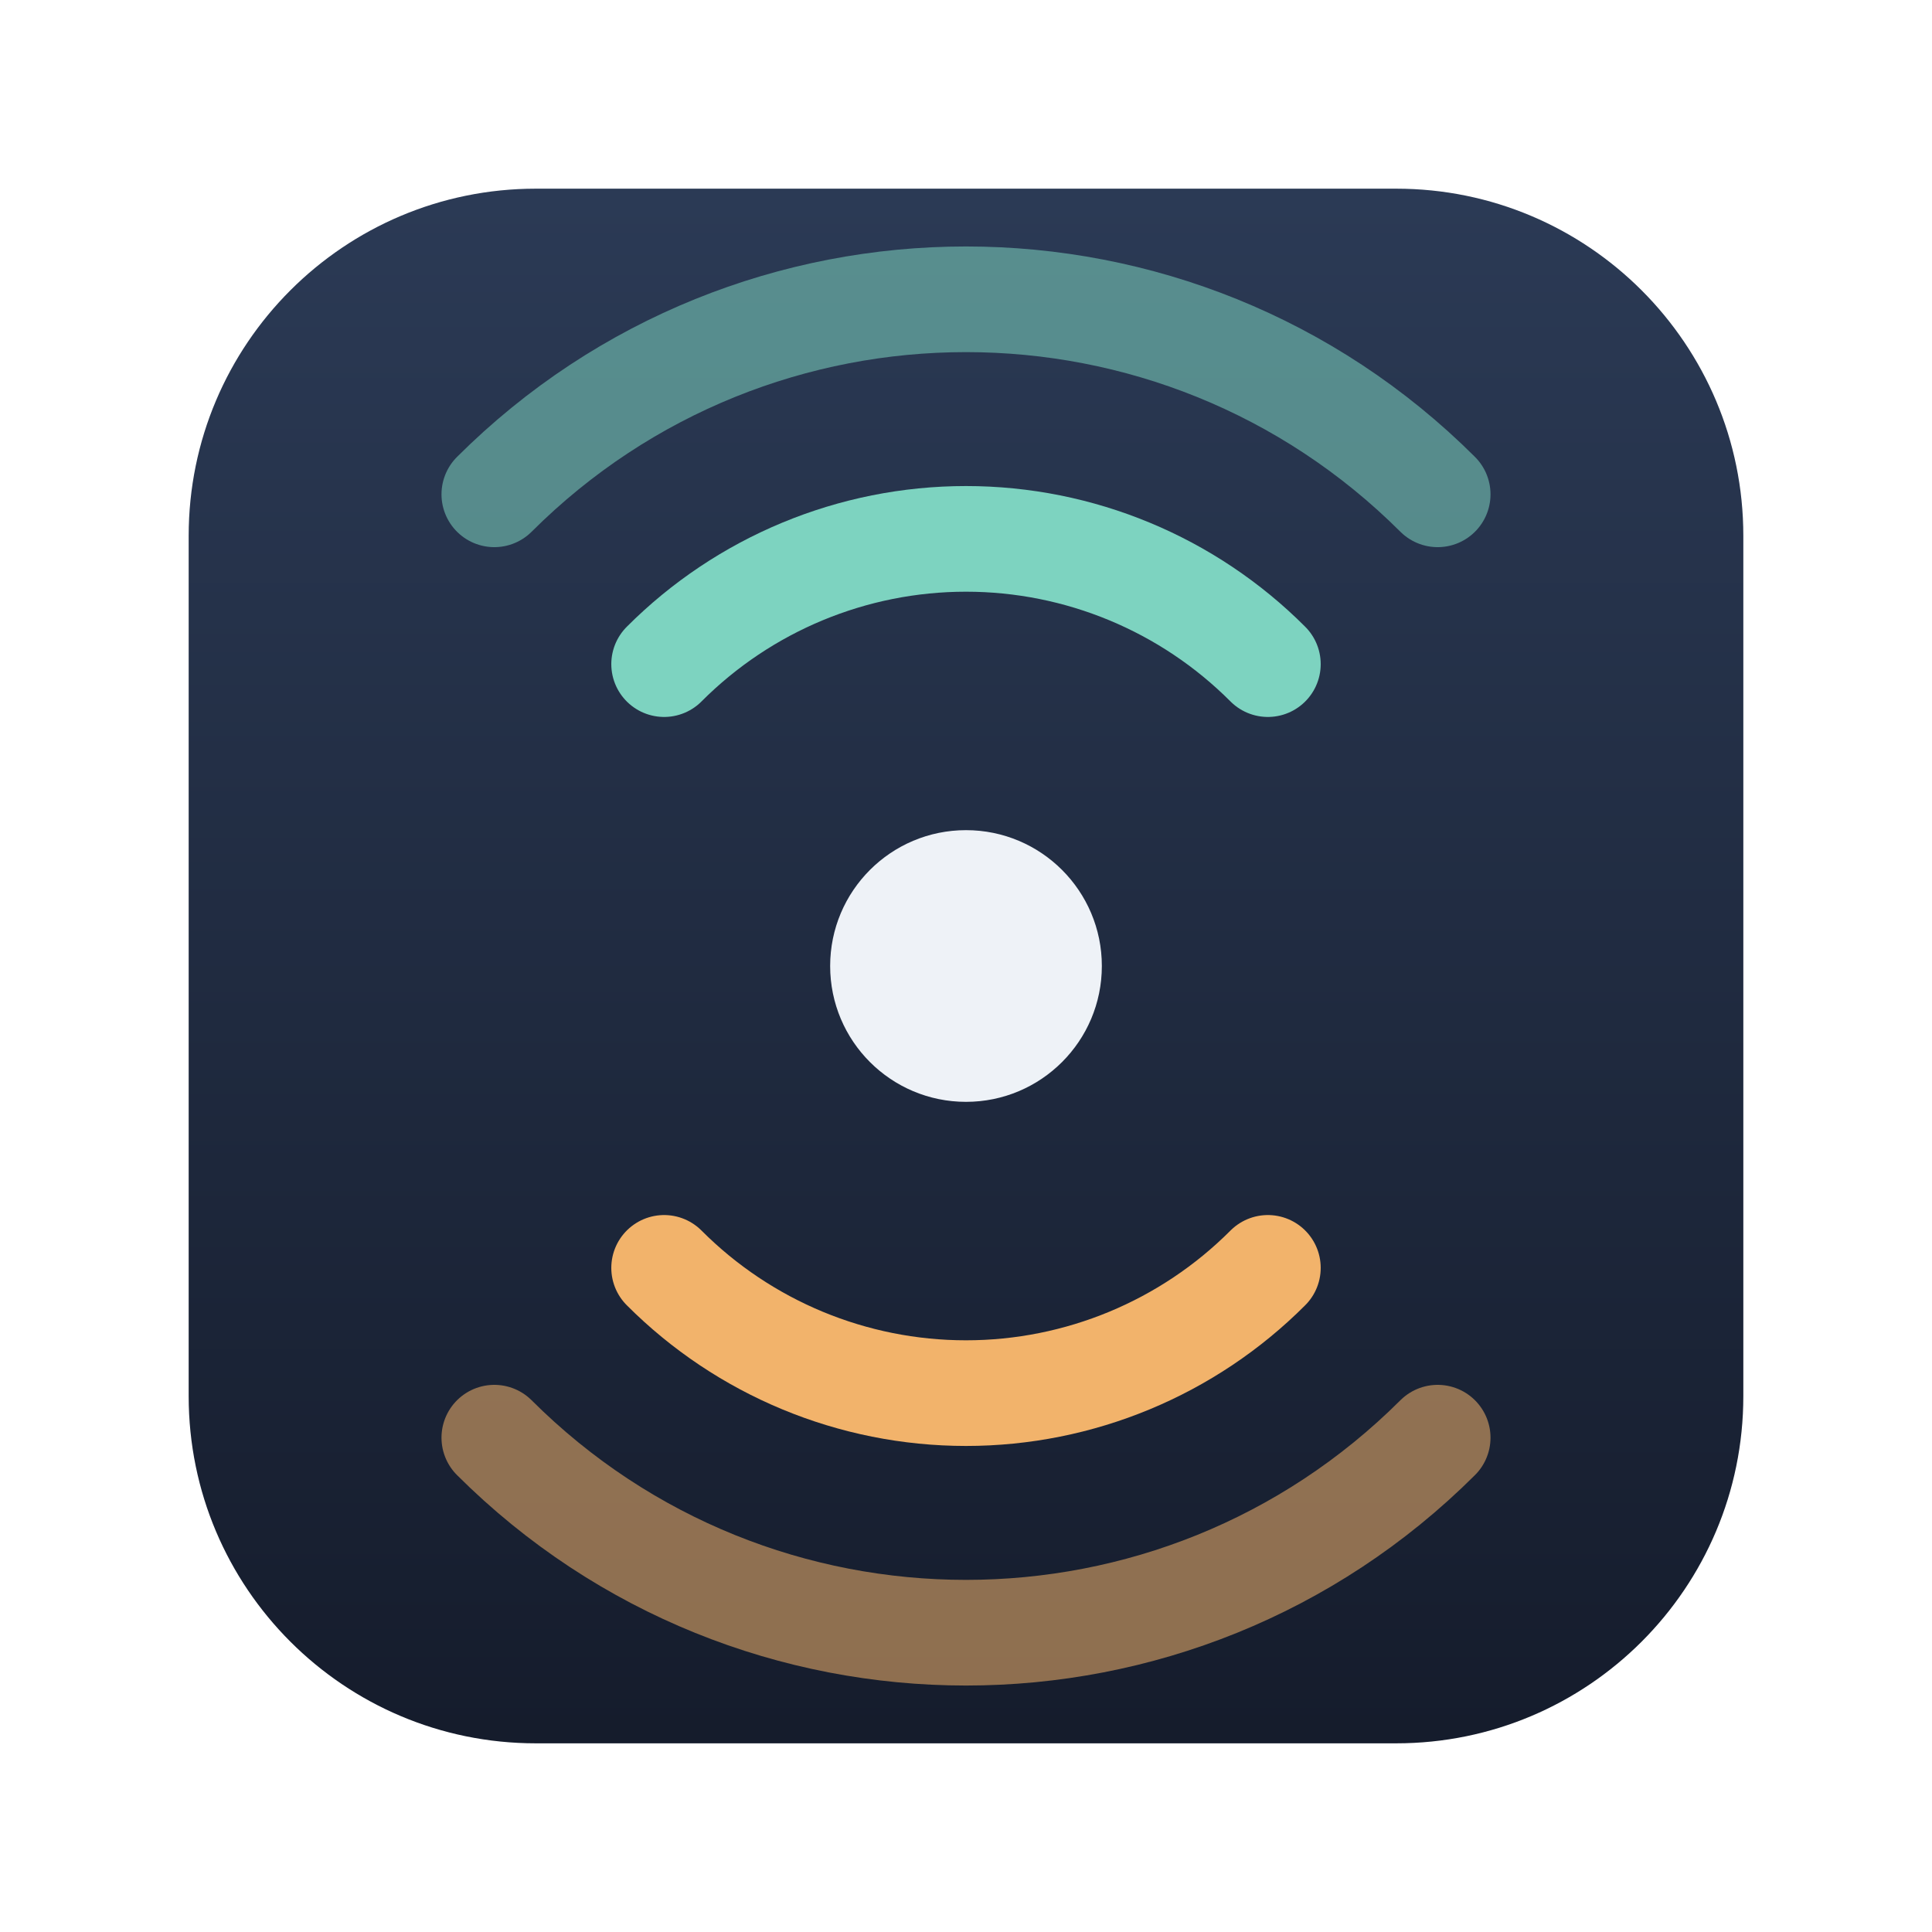
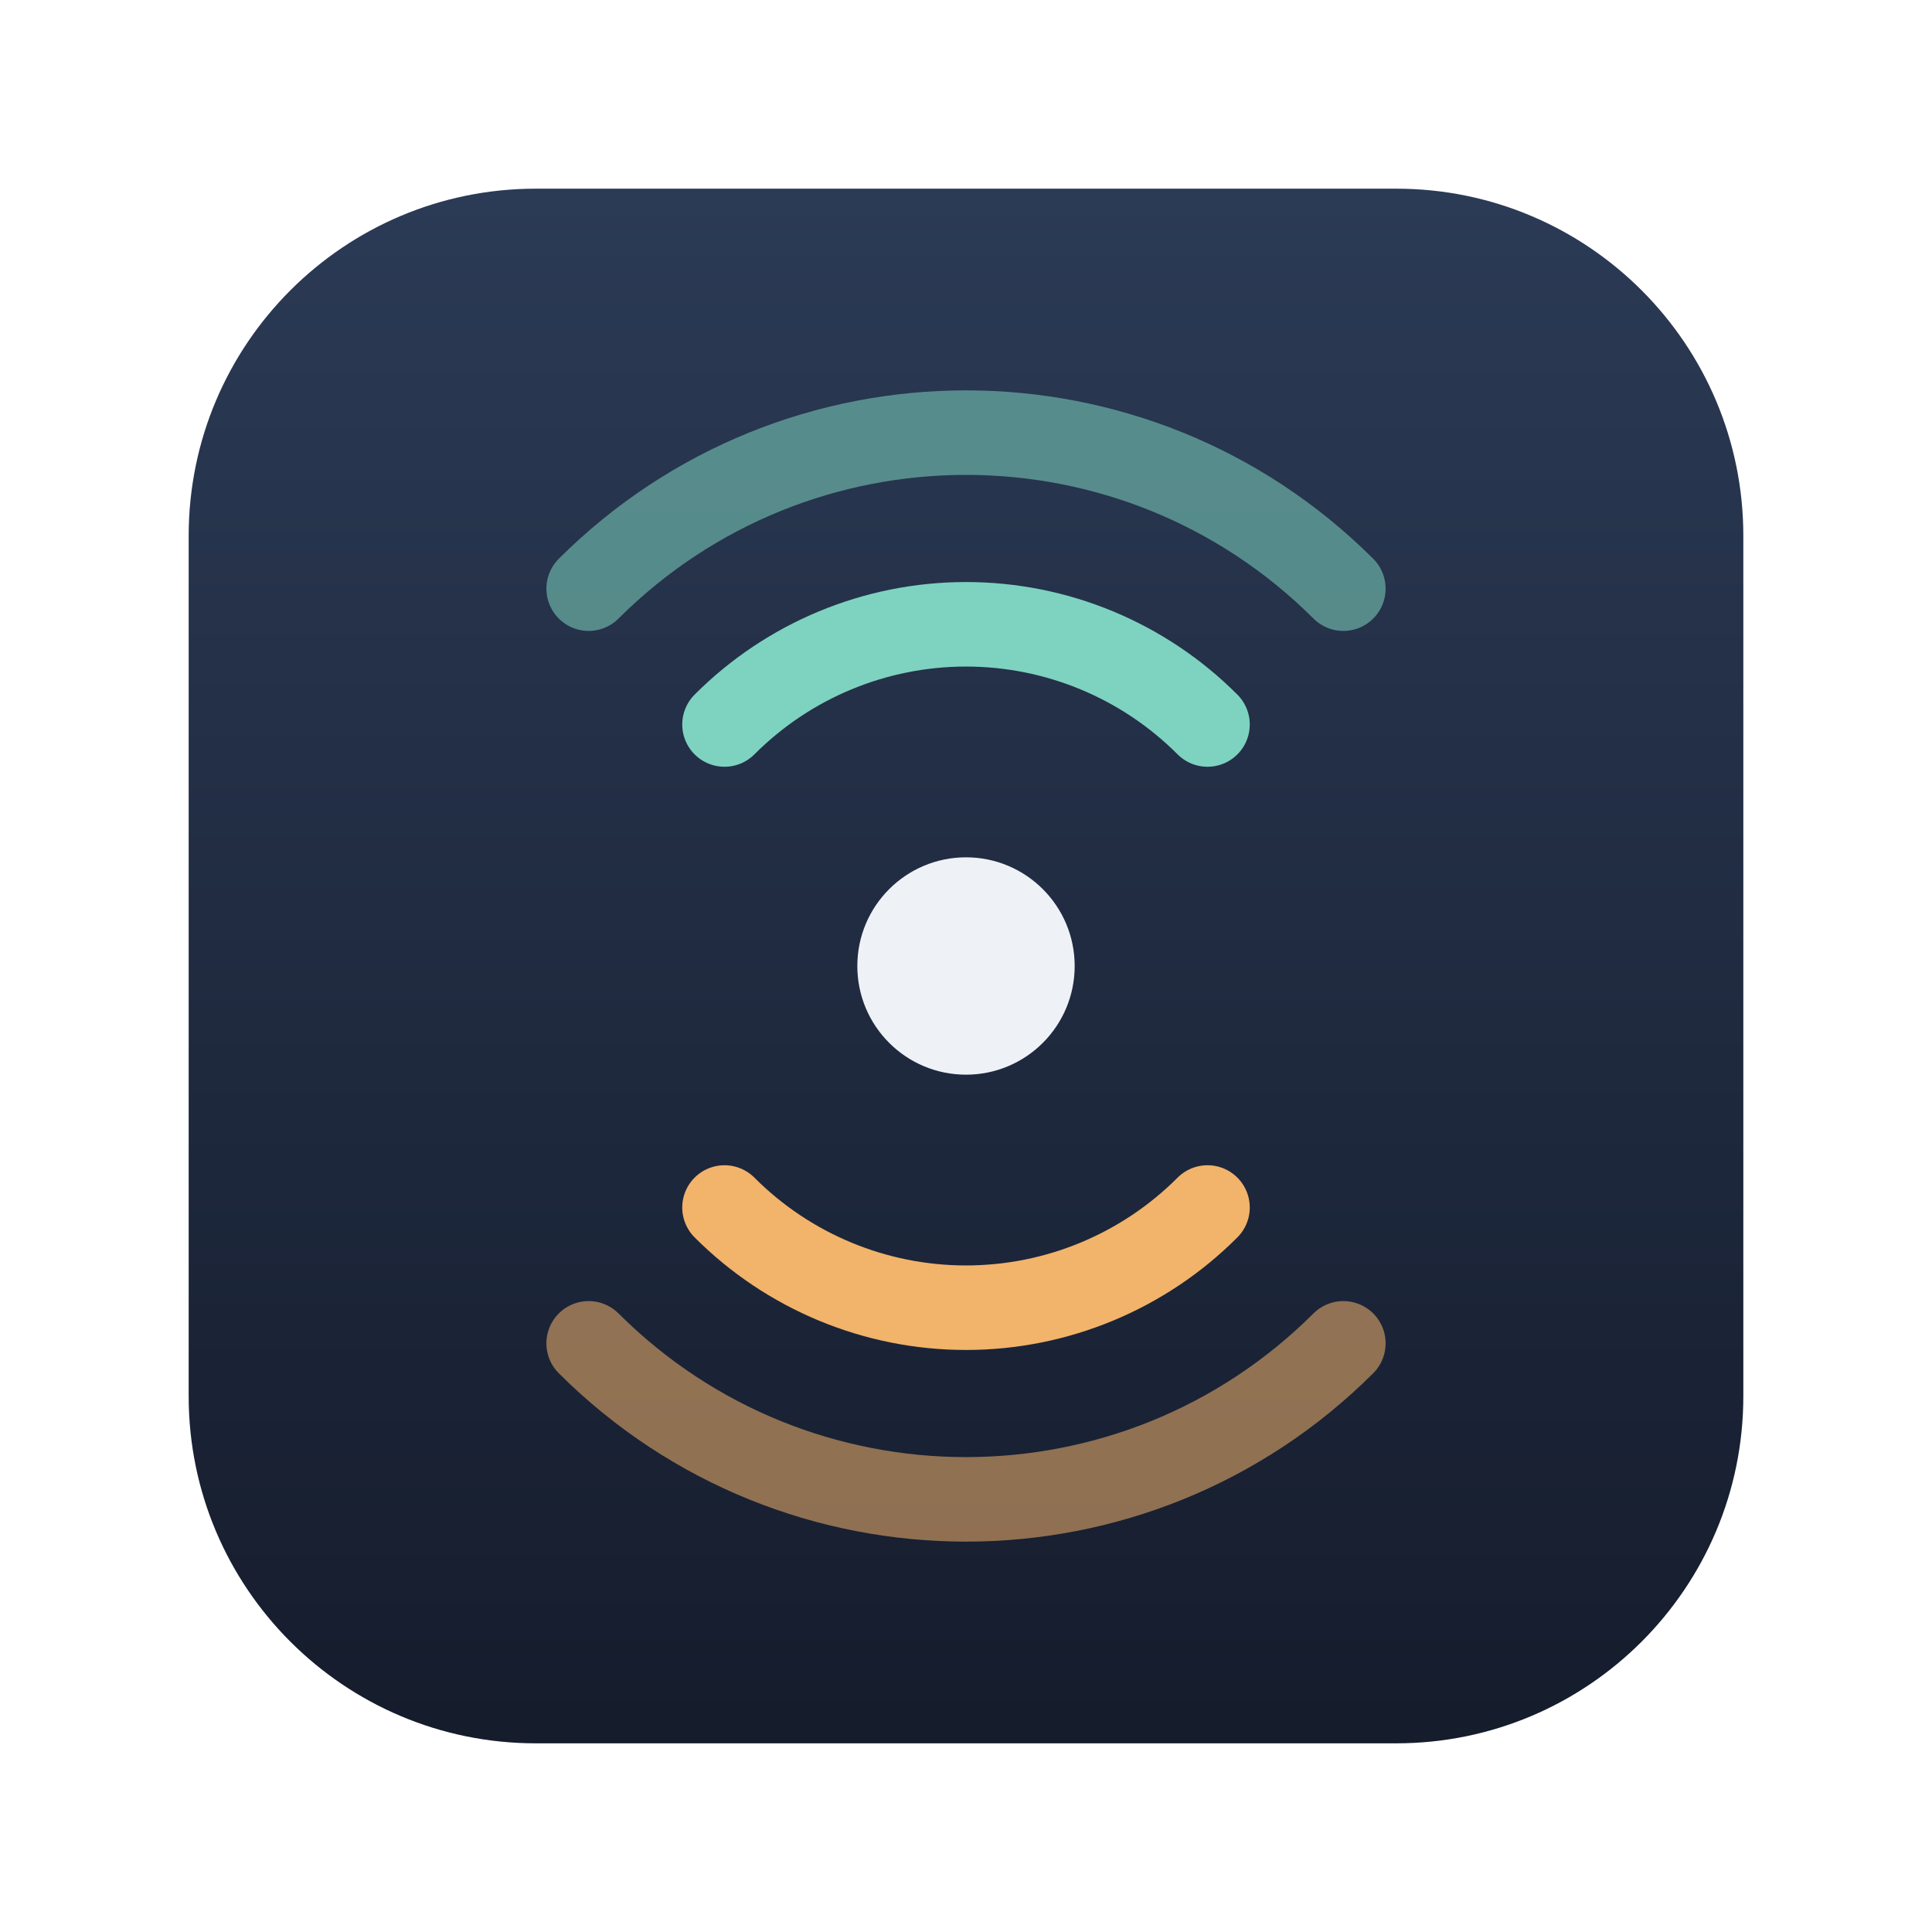
<svg xmlns="http://www.w3.org/2000/svg" viewBox="0 0 1024 1024">
  <defs>
    <linearGradient id="g" x1="0" y1="0" x2="0" y2="1">
      <stop offset="0" stop-color="#2b3a55" />
      <stop offset="1" stop-color="#151c2c" />
    </linearGradient>
  </defs>
  <rect x="100" y="100" width="824" height="824" rx="184" fill="url(#g)" />
-   <g fill="none" stroke-linecap="round" stroke-width="56">
-     <path d="M352 352 A226 226 0 0 1 672 352" stroke="#7dd3c0" />
-     <path d="M262 262 A354 354 0 0 1 762 262" stroke="#7dd3c0" opacity=".55" />
-     <path d="M352 672 A226 226 0 0 0 672 672" stroke="#f2b36b" />
-     <path d="M262 762 A354 354 0 0 0 762 762" stroke="#f2b36b" opacity=".55" />
+   <g transform="translate(512 512) scale(.8) translate(-512 -512)">
+     <g fill="none" stroke-linecap="round" stroke-width="56">
+       <path d="M352 352 A226 226 0 0 1 672 352" stroke="#7dd3c0" />
+       <path d="M262 262 A354 354 0 0 1 762 262" stroke="#7dd3c0" opacity=".55" />
+       <path d="M352 672 A226 226 0 0 0 672 672" stroke="#f2b36b" />
+       <path d="M262 762 A354 354 0 0 0 762 762" stroke="#f2b36b" opacity=".55" />
+     </g>
+     <circle cx="512" cy="512" r="72" fill="#eef2f7" />
  </g>
-   <circle cx="512" cy="512" r="72" fill="#eef2f7" />
</svg>
